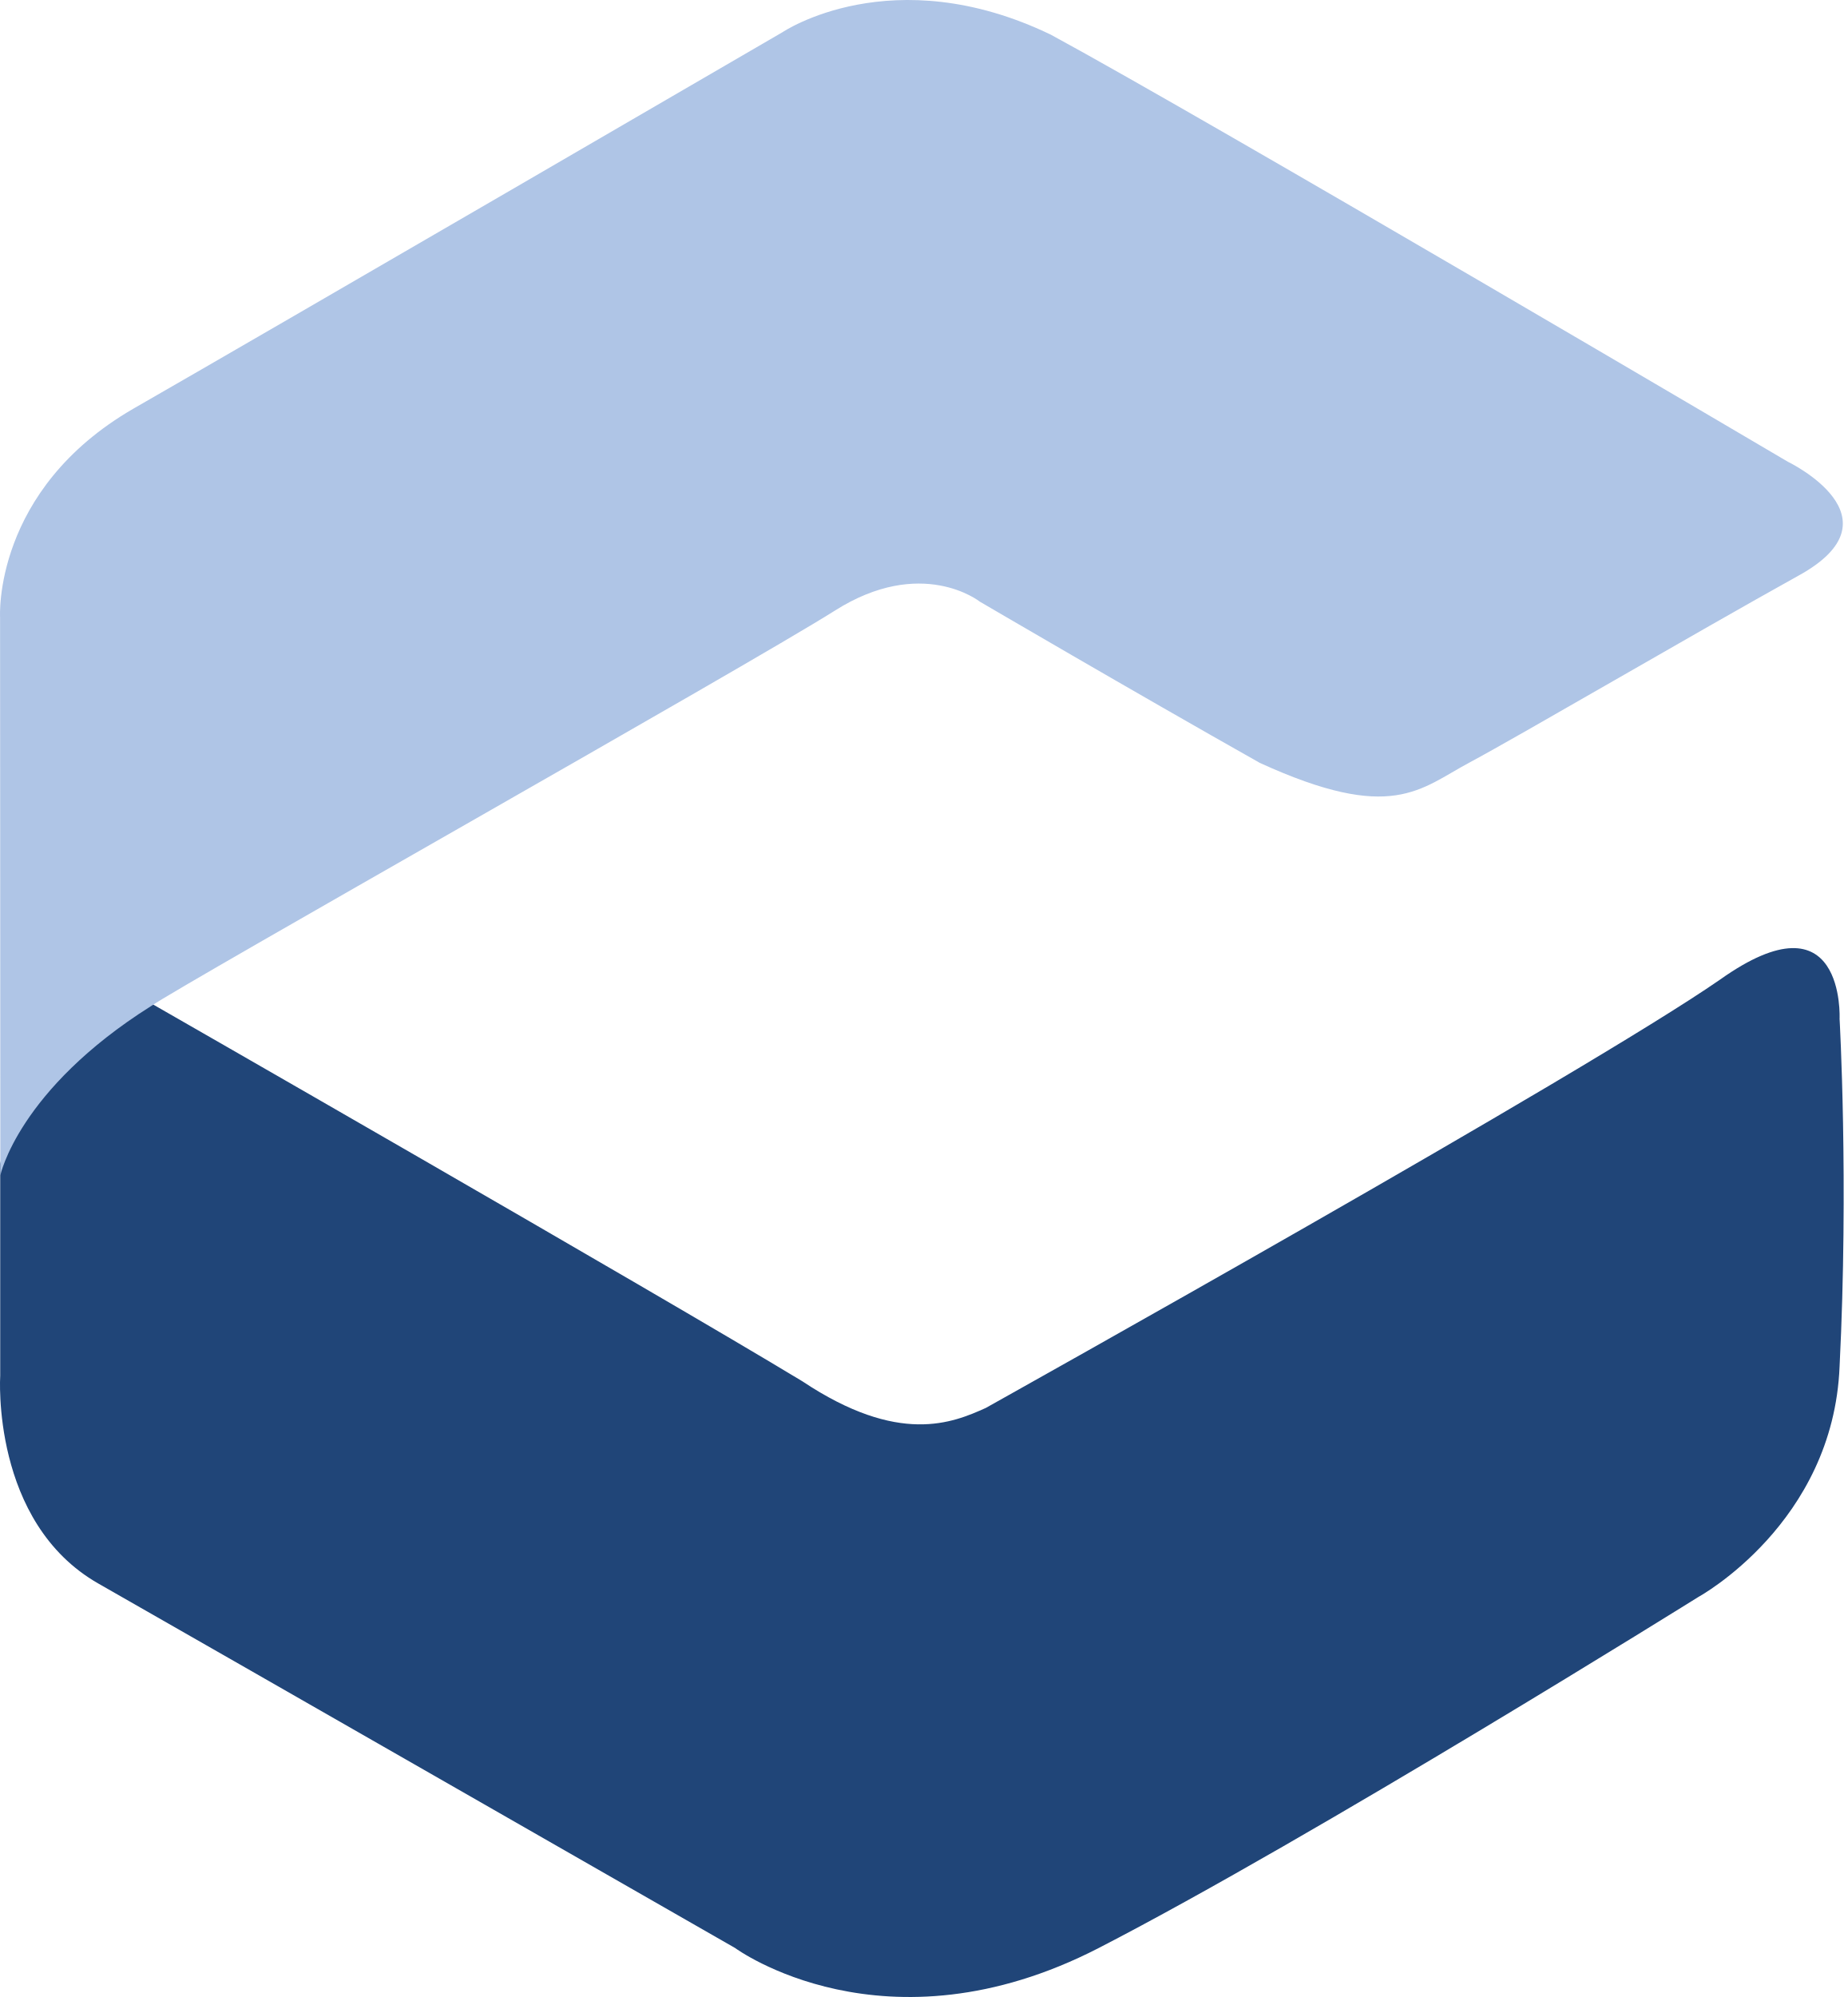
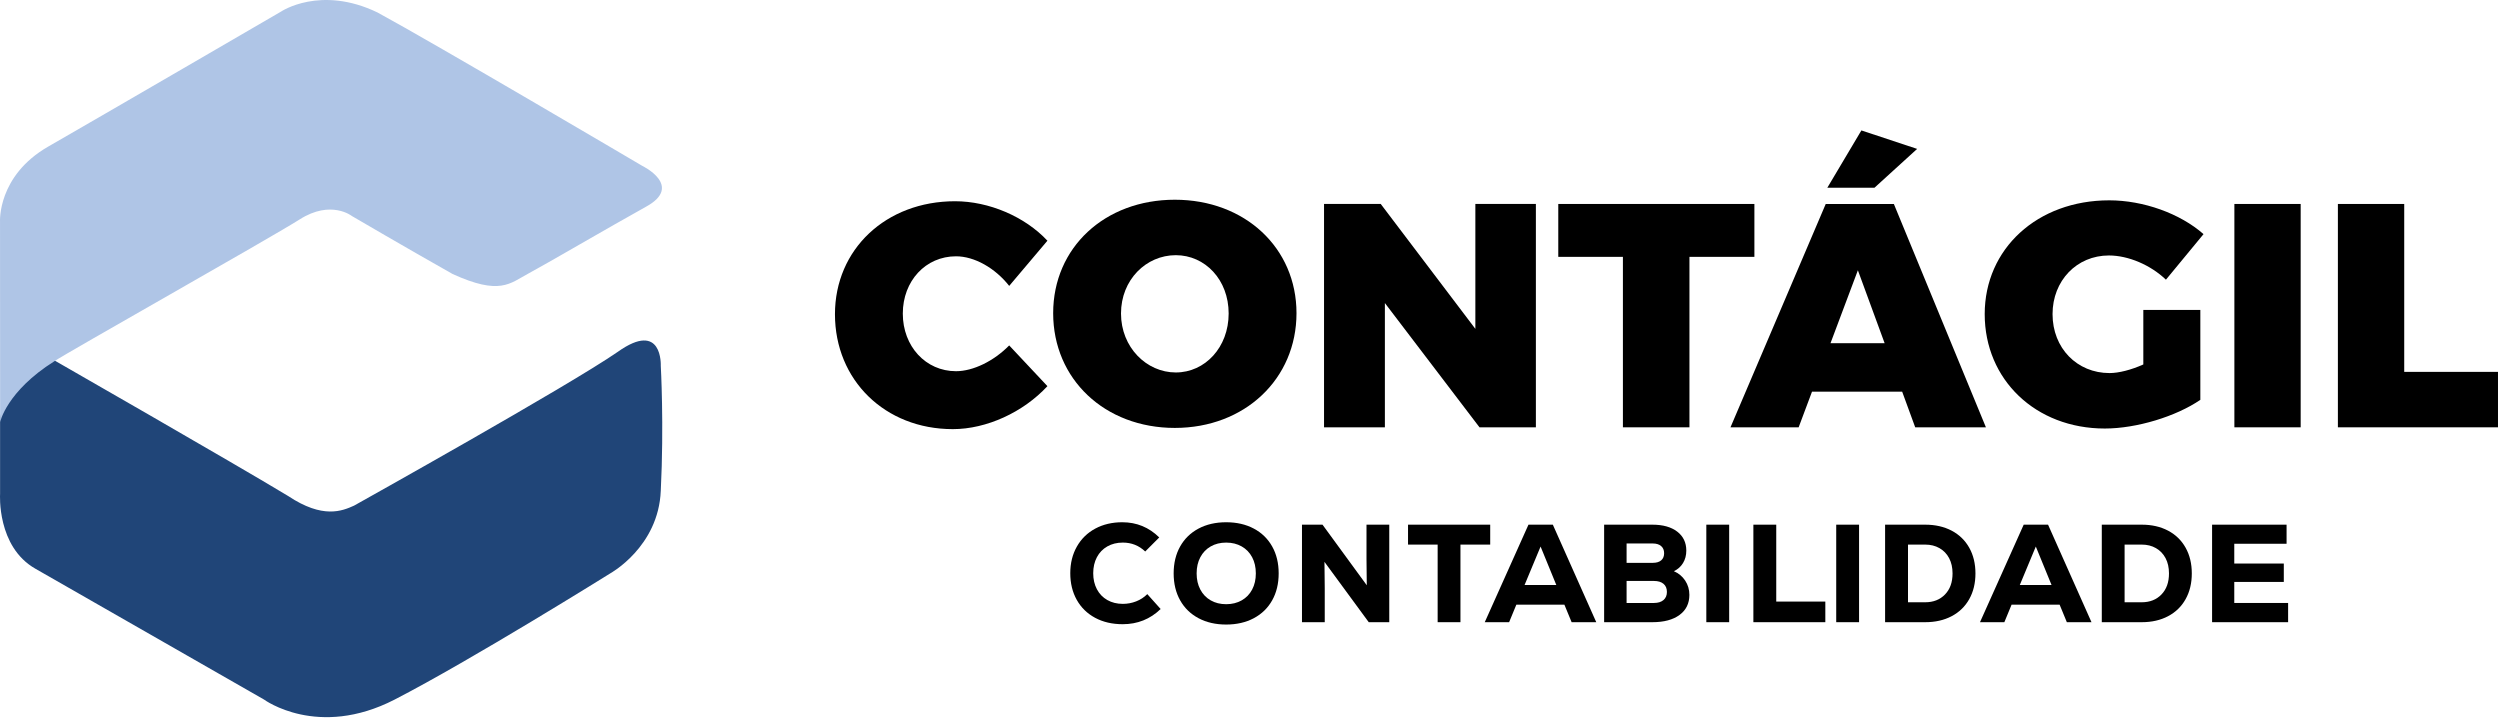
- <svg xmlns="http://www.w3.org/2000/svg" width="297" height="321" viewBox="0 0 297 321" fill="none">
+ <svg xmlns="http://www.w3.org/2000/svg" width="1119" height="321" viewBox="0 0 1119 321" fill="none">
+   <path d="M427.478 90.075C396.54 90.075 373.729 111.587 373.729 140.649C373.729 170.139 396.112 192.079 426.48 192.079C441.593 192.079 457.989 184.528 468.824 172.846L451.715 154.611C444.872 161.592 435.605 166.15 427.906 166.15C414.362 166.15 404.096 155.038 404.096 140.364C404.096 125.691 414.362 114.721 427.906 114.721C436.175 114.721 445.442 119.992 451.715 127.97L468.824 107.74C458.701 96.913 442.591 90.075 427.478 90.075Z" fill="black" />
+   <path d="M959.35 138.741V163.135C953.93 165.56 948.37 166.986 944.24 166.986C929.7 166.986 918.72 155.859 918.72 140.596C918.72 125.617 929.56 114.347 943.95 114.347C952.65 114.347 962.63 118.627 969.47 125.189L986.3 104.79C975.75 95.517 959.35 89.668 944.1 89.668C911.88 89.668 888.355 111.352 888.355 140.596C888.355 169.982 911.17 191.808 942.1 191.808C956.36 191.808 974.04 186.387 984.87 178.969V138.741H959.35Z" fill="black" />
+   <path d="M1029.78 191.266V91.294H1000.11V191.266H1029.78Z" fill="black" />
+   <path d="M1076.13 166.451V91.294H1046.44V191.266H1118.1V166.451H1076.13Z" fill="black" />
+   <path d="M687.462 191.266V91.294H660.37V147.199L618.019 91.294H592.638V191.266H619.873V135.647L662.223 191.266H687.462Z" fill="black" />
+   <path d="M525.854 89.397C494.492 89.397 471.398 110.795 471.398 140.182C471.398 169.711 494.492 191.537 525.854 191.537C557.217 191.537 580.311 169.569 580.311 140.182C580.311 110.938 557.217 89.397 525.854 89.397ZM526.282 114.219C539.397 114.219 549.946 125.203 549.946 140.325C549.946 155.446 539.397 166.715 526.282 166.715C513.167 166.715 501.762 155.446 501.762 140.325C501.762 125.203 513.024 114.219 526.282 114.219Z" fill="black" />
+   <path d="M785.267 114.968V91.294H697.487V114.968H726.414V191.266H756.197V114.968H785.267Z" fill="black" />
+   <path d="M839.002 84.042L858.105 66.646L833.157 58.376L817.903 84.042H839.002ZM851.404 175.297L857.249 191.266H888.897L847.698 91.314H817.19L774.566 191.266H805.073L811.06 175.297H851.404ZM843.564 153.624H819.329L831.589 120.972L843.564 153.624Z" fill="black" />
  <path fill-rule="evenodd" clip-rule="evenodd" d="M0.034 187.072V221.117C0.034 221.117 -1.493 244.686 15.829 254.55C33.063 264.371 118.187 313.124 118.187 313.124C118.187 313.124 142.227 330.845 176.652 313.124C211.121 295.36 273.076 256.689 273.076 256.689C273.076 256.689 294.761 244.86 295.765 219.633C297.248 189.996 295.765 163.765 295.765 163.765C295.765 163.765 296.724 143.12 276.523 157.479C254.446 172.756 161.12 224.827 158.502 226.311C153.179 228.711 144.54 232.377 129.007 222.033C105.359 207.717 23.377 160.753 23.377 160.753C23.377 160.753 3.525 168.173 0.034 187.072Z" fill="#204578" />
-   <path fill-rule="evenodd" clip-rule="evenodd" d="M0.055 188.92L0.012 99.233C0.012 99.233 -1.21 78.764 21.478 65.671C44.166 52.665 125.8 5.181 125.8 5.181C125.8 5.181 143.384 -6.734 168.951 5.574C194.301 19.322 287.454 74.225 287.454 74.225C287.454 74.225 306.171 83.216 289.112 92.555C272.139 101.982 244.39 118.218 236.318 122.539C228.29 126.816 223.839 132.358 202.547 122.626C182.041 111.06 157.52 96.701 157.52 96.701C157.52 96.701 148.183 89.282 134.177 98.185C119.692 107.307 29.55 158.064 24.27 161.73C2.935 175.173 0.055 188.92 0.055 188.92Z" fill="#AFC5E6" />
+   <path fill-rule="evenodd" clip-rule="evenodd" d="M0.055 188.92L0.011 99.233C0.011 99.233 -1.21 78.764 21.478 65.671C44.166 52.665 125.8 5.181 125.8 5.181C125.8 5.181 143.384 -6.734 168.951 5.574C194.301 19.322 287.454 74.225 287.454 74.225C287.454 74.225 306.171 83.216 289.112 92.555C272.139 101.982 244.39 118.218 236.318 122.539C228.29 126.816 223.839 132.358 202.547 122.626C182.041 111.06 157.52 96.702 157.52 96.702C157.52 96.702 148.183 89.282 134.177 98.185C119.692 107.307 29.55 158.064 24.27 161.73C2.935 175.173 0.055 188.92 0.055 188.92Z" fill="#AFC5E6" />
+   <path d="M714.486 278.493H703.458L700.218 270.636H678.722L675.482 278.493H664.579L684.143 234.843H695.047L714.486 278.493ZM696.604 261.843L689.564 244.633L682.398 261.843H696.604Z" fill="black" />
+   <path d="M936.15 278.493H925.12L921.88 270.636H900.389L897.149 278.493H886.245L905.809 234.843H916.71L936.15 278.493ZM918.27 261.843L911.23 244.633L904.065 261.843H918.27Z" fill="black" />
+   <path d="M749.232 255.67C751.355 256.585 753.041 257.988 754.29 259.879C755.539 261.771 756.164 263.901 756.164 266.271C756.164 270.095 754.696 273.089 751.761 275.25C748.826 277.412 744.777 278.493 739.615 278.493H718.008V234.843H739.615C744.32 234.843 748.025 235.882 750.731 237.961C753.437 240.039 754.79 242.866 754.79 246.441C754.79 248.561 754.301 250.422 753.322 252.022C752.344 253.623 750.981 254.839 749.232 255.67ZM739.802 243.261H728.062V251.929H739.802C741.426 251.929 742.675 251.554 743.549 250.806C744.424 250.058 744.861 248.998 744.861 247.626C744.861 246.254 744.413 245.184 743.518 244.415C742.623 243.646 741.384 243.261 739.802 243.261ZM740.302 269.888C742.134 269.888 743.56 269.451 744.58 268.578C745.6 267.705 746.11 266.499 746.11 264.961C746.11 263.382 745.6 262.166 744.58 261.313C743.56 260.461 742.134 260.035 740.302 260.035H728.062V269.888H740.302Z" fill="black" />
+   <path d="M861.709 234.843C866.21 234.843 870.159 235.737 873.555 237.524C876.952 239.312 879.577 241.858 881.432 245.163C883.286 248.468 884.213 252.303 884.213 256.668C884.213 261.033 883.286 264.868 881.432 268.173C879.577 271.478 876.952 274.024 873.555 275.811C870.159 277.599 866.21 278.493 861.709 278.493H843.768V234.843H861.709ZM861.709 269.576C865.377 269.576 868.335 268.412 870.586 266.084C872.836 263.756 873.961 260.617 873.961 256.668C873.961 254.049 873.451 251.773 872.43 249.84C871.409 247.907 869.971 246.41 868.117 245.35C866.262 244.29 864.126 243.76 861.709 243.76H854.02V269.576H861.709Z" fill="black" />
+   <path d="M958.63 234.843C963.12 234.843 967.05 235.737 970.43 237.524C973.82 239.312 976.43 241.858 978.28 245.163C980.13 248.468 981.05 252.303 981.05 256.668C981.05 261.033 980.13 264.868 978.28 268.173C976.43 271.478 973.82 274.024 970.43 275.811C967.05 277.599 963.12 278.493 958.63 278.493H940.76V234.843H958.63ZM958.63 269.576C962.28 269.576 965.23 268.412 967.47 266.084C969.72 263.756 970.84 260.617 970.84 256.668C970.84 254.049 970.33 251.773 969.31 249.84C968.29 247.907 966.86 246.41 965.01 245.35C963.17 244.29 961.04 243.76 958.63 243.76H950.97V269.576H958.63Z" fill="black" />
+   <path d="M1000.06 260.472V269.888H1024.16V278.493H990.13V234.843H1023.47V243.386H1000.06V252.24H1022.23V260.472H1000.06Z" fill="black" />
+   <path d="M763.75 278.493V234.843H773.976V278.493H763.75Z" fill="black" />
+   <path d="M821.893 278.493V234.843H832.118V278.493H821.893Z" fill="black" />
+   <path d="M784.812 278.493V234.843H795.048V269.264H817.016V278.493H784.812Z" fill="black" />
+   <path d="M611.646 250.307V234.843H621.836V278.493H612.647L592.83 251.492L592.955 263.278V278.493H582.765V234.843H591.954L611.771 261.968L611.646 250.307Z" fill="black" />
+   <path d="M548.83 279.546C544.134 279.546 540.009 278.599 536.455 276.707C532.901 274.815 530.158 272.143 528.225 268.691C526.293 265.24 525.326 261.227 525.326 256.652C525.326 252.078 526.293 248.065 528.225 244.613C530.158 241.161 532.901 238.489 536.455 236.597C540.009 234.705 544.134 233.759 548.83 233.759C553.527 233.759 557.652 234.705 561.206 236.597C564.759 238.489 567.502 241.161 569.435 244.613C571.368 248.065 572.334 252.078 572.334 256.652C572.334 261.227 571.368 265.24 569.435 268.691C567.502 272.143 564.759 274.815 561.206 276.707C557.652 278.599 553.527 279.546 548.83 279.546ZM548.83 270.438C551.449 270.438 553.766 269.866 555.782 268.723C557.797 267.579 559.356 265.968 560.458 263.888C561.559 261.809 562.11 259.397 562.11 256.652C562.11 253.907 561.559 251.495 560.458 249.416C559.356 247.337 557.797 245.725 555.782 244.582C553.766 243.438 551.449 242.866 548.83 242.866C546.212 242.866 543.905 243.438 541.91 244.582C539.915 245.725 538.367 247.337 537.265 249.416C536.164 251.495 535.613 253.907 535.613 256.652C535.613 259.397 536.164 261.809 537.265 263.888C538.367 265.968 539.915 267.579 541.91 268.723C543.905 269.866 546.212 270.438 548.83 270.438Z" fill="black" />
+   <path d="M630.235 234.843H667.017V243.76H653.699V278.493H643.492V243.76H630.235V234.843Z" fill="black" />
+   <path d="M502.515 279.393C497.827 279.393 493.71 278.437 490.163 276.525C486.617 274.613 483.879 271.933 481.95 268.483C480.021 265.034 479.057 261.064 479.057 256.576C479.057 252.087 480.042 248.108 482.012 244.637C483.983 241.167 486.731 238.486 490.257 236.595C493.783 234.704 497.807 233.759 502.328 233.759C508.758 233.759 514.275 236.024 518.879 240.554L512.595 246.851C509.816 244.191 506.476 242.861 502.577 242.861C499.964 242.861 497.651 243.432 495.639 244.575C493.627 245.718 492.072 247.328 490.972 249.407C489.873 251.485 489.323 253.874 489.323 256.576C489.323 259.277 489.873 261.667 490.972 263.745C492.072 265.823 493.627 267.434 495.639 268.577C497.651 269.72 499.964 270.291 502.577 270.291C504.651 270.291 506.642 269.917 508.55 269.169C510.459 268.421 512.118 267.34 513.528 265.927L519.502 272.598C514.814 277.128 509.152 279.393 502.515 279.393Z" fill="black" />
</svg>
